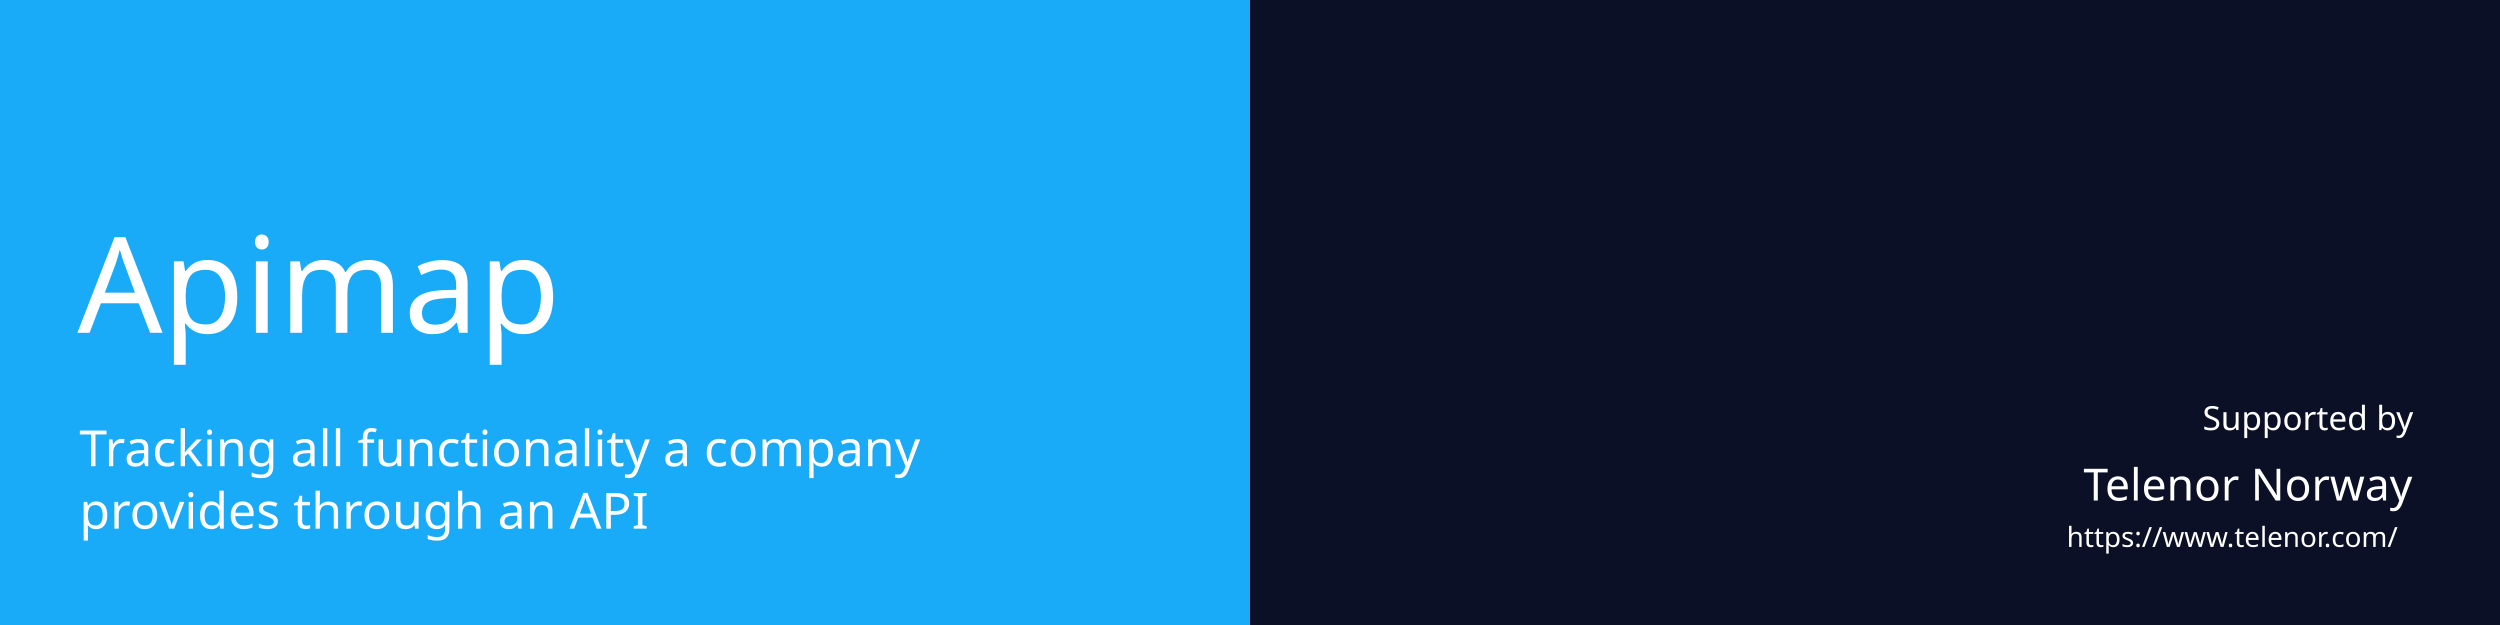
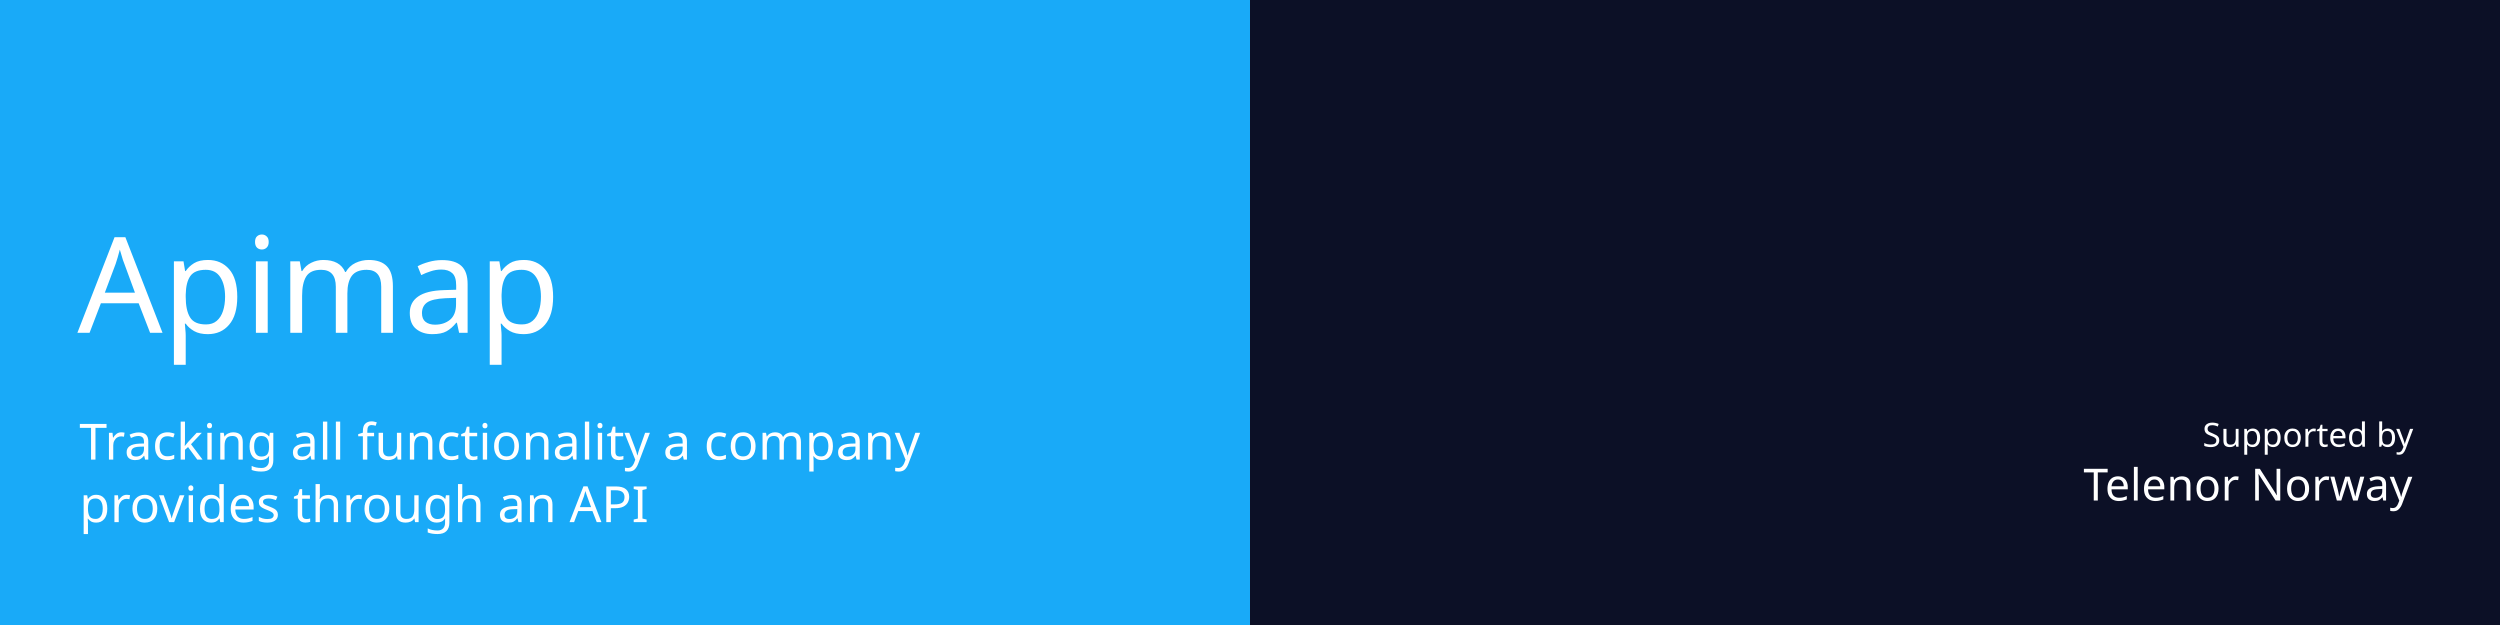
- <svg xmlns="http://www.w3.org/2000/svg" width="1200" height="300" version="1.1" viewBox="0 0 317.5 79.375">
-   <rect x="158.75" y="-1.0588e-22" width="158.75" height="79.375" fill="#0c1026" />
-   <rect y="-1.0588e-22" width="158.75" height="79.375" fill="#19aaf8" />
-   <g fill="#ffffff" font-family="sans-serif" stroke-linecap="round" stroke-width=".265">
-     <text x="9.829" y="42.265" font-size="16.933px" xml:space="preserve">
-       <tspan x="9.829" y="42.265" fill="#ffffff" font-size="16.933px" stroke-width=".265">Apimap</tspan>
-     </text>
-     <text x="10.08" y="59.205" font-size="6.35px" xml:space="preserve">
-       <tspan x="10.08" y="59.205">Tracking all functionality a company</tspan>
-       <tspan x="10.08" y="67.143">provides through an API</tspan>
-     </text>
-     <text x="264.592" y="54.754" xml:space="preserve">
-       <tspan x="264.592" y="54.754" font-size="4.939px" />
-       <tspan x="264.592" y="63.574" font-size="5.644px">Telenor Norway</tspan>
-       <tspan x="264.592" y="72.393" font-size="4.233px" />
-     </text>
-     <text x="279.722" y="54.615" font-size="4.233px" xml:space="preserve">
-       <tspan x="279.722" y="54.615">Supported by</tspan>
-       <tspan x="279.722" y="63.434" />
-     </text>
-     <text x="262.474" y="69.46" font-size="3.528px" xml:space="preserve">
-       <tspan x="262.474" y="69.46" font-size="3.528px" stroke-width=".265">https://www.telenor.com/</tspan>
-     </text>
-   </g>
+ <svg xmlns="http://www.w3.org/2000/svg" width="1200" height="300" version="1.1" viewBox="0 0 317.5 79.375" id="svg36">
+   <defs id="defs40" />
+   <rect x="158.75" y="-1.0588e-22" width="158.75" height="79.375" fill="#0c1026" id="rect2" />
+   <rect y="-1.0588e-22" width="158.75" height="79.375" fill="#19aaf8" id="rect4" />
+   <text x="9.829" y="42.265" font-size="16.933px" xml:space="preserve" id="text8" style="font-family:sans-serif;fill:#ffffff;stroke-width:0.265;stroke-linecap:round">
+     <tspan x="9.829" y="42.265" fill="#ffffff" font-size="16.933px" stroke-width="0.265" id="tspan6">Apimap</tspan>
+   </text>
+   <text x="10.08" y="58.371" font-size="6.35px" xml:space="preserve" id="text14" style="font-family:sans-serif;fill:#ffffff;stroke-width:0.265;stroke-linecap:round">
+     <tspan x="10.08" y="58.371" id="tspan10">Tracking all functionality a company</tspan>
+     <tspan x="10.08" y="66.308" id="tspan12">provides through an API</tspan>
+   </text>
+   <text x="264.592" y="54.754" xml:space="preserve" id="text22" style="font-family:sans-serif;fill:#ffffff;stroke-width:0.265;stroke-linecap:round">
+     <tspan x="264.592" y="54.754" font-size="4.939px" id="tspan16" />
+     <tspan x="264.592" y="63.574" font-size="5.644px" id="tspan18">Telenor Norway</tspan>
+     <tspan x="264.592" y="72.393" font-size="4.233px" id="tspan20" />
+   </text>
+   <text x="279.722" y="56.732" font-size="4.233px" xml:space="preserve" id="text28" style="font-family:sans-serif;fill:#ffffff;stroke-width:0.265;stroke-linecap:round">
+     <tspan x="279.722" y="56.732" id="tspan24">Supported by</tspan>
+     <tspan x="279.722" y="65.551" id="tspan26" />
+   </text>
</svg>
